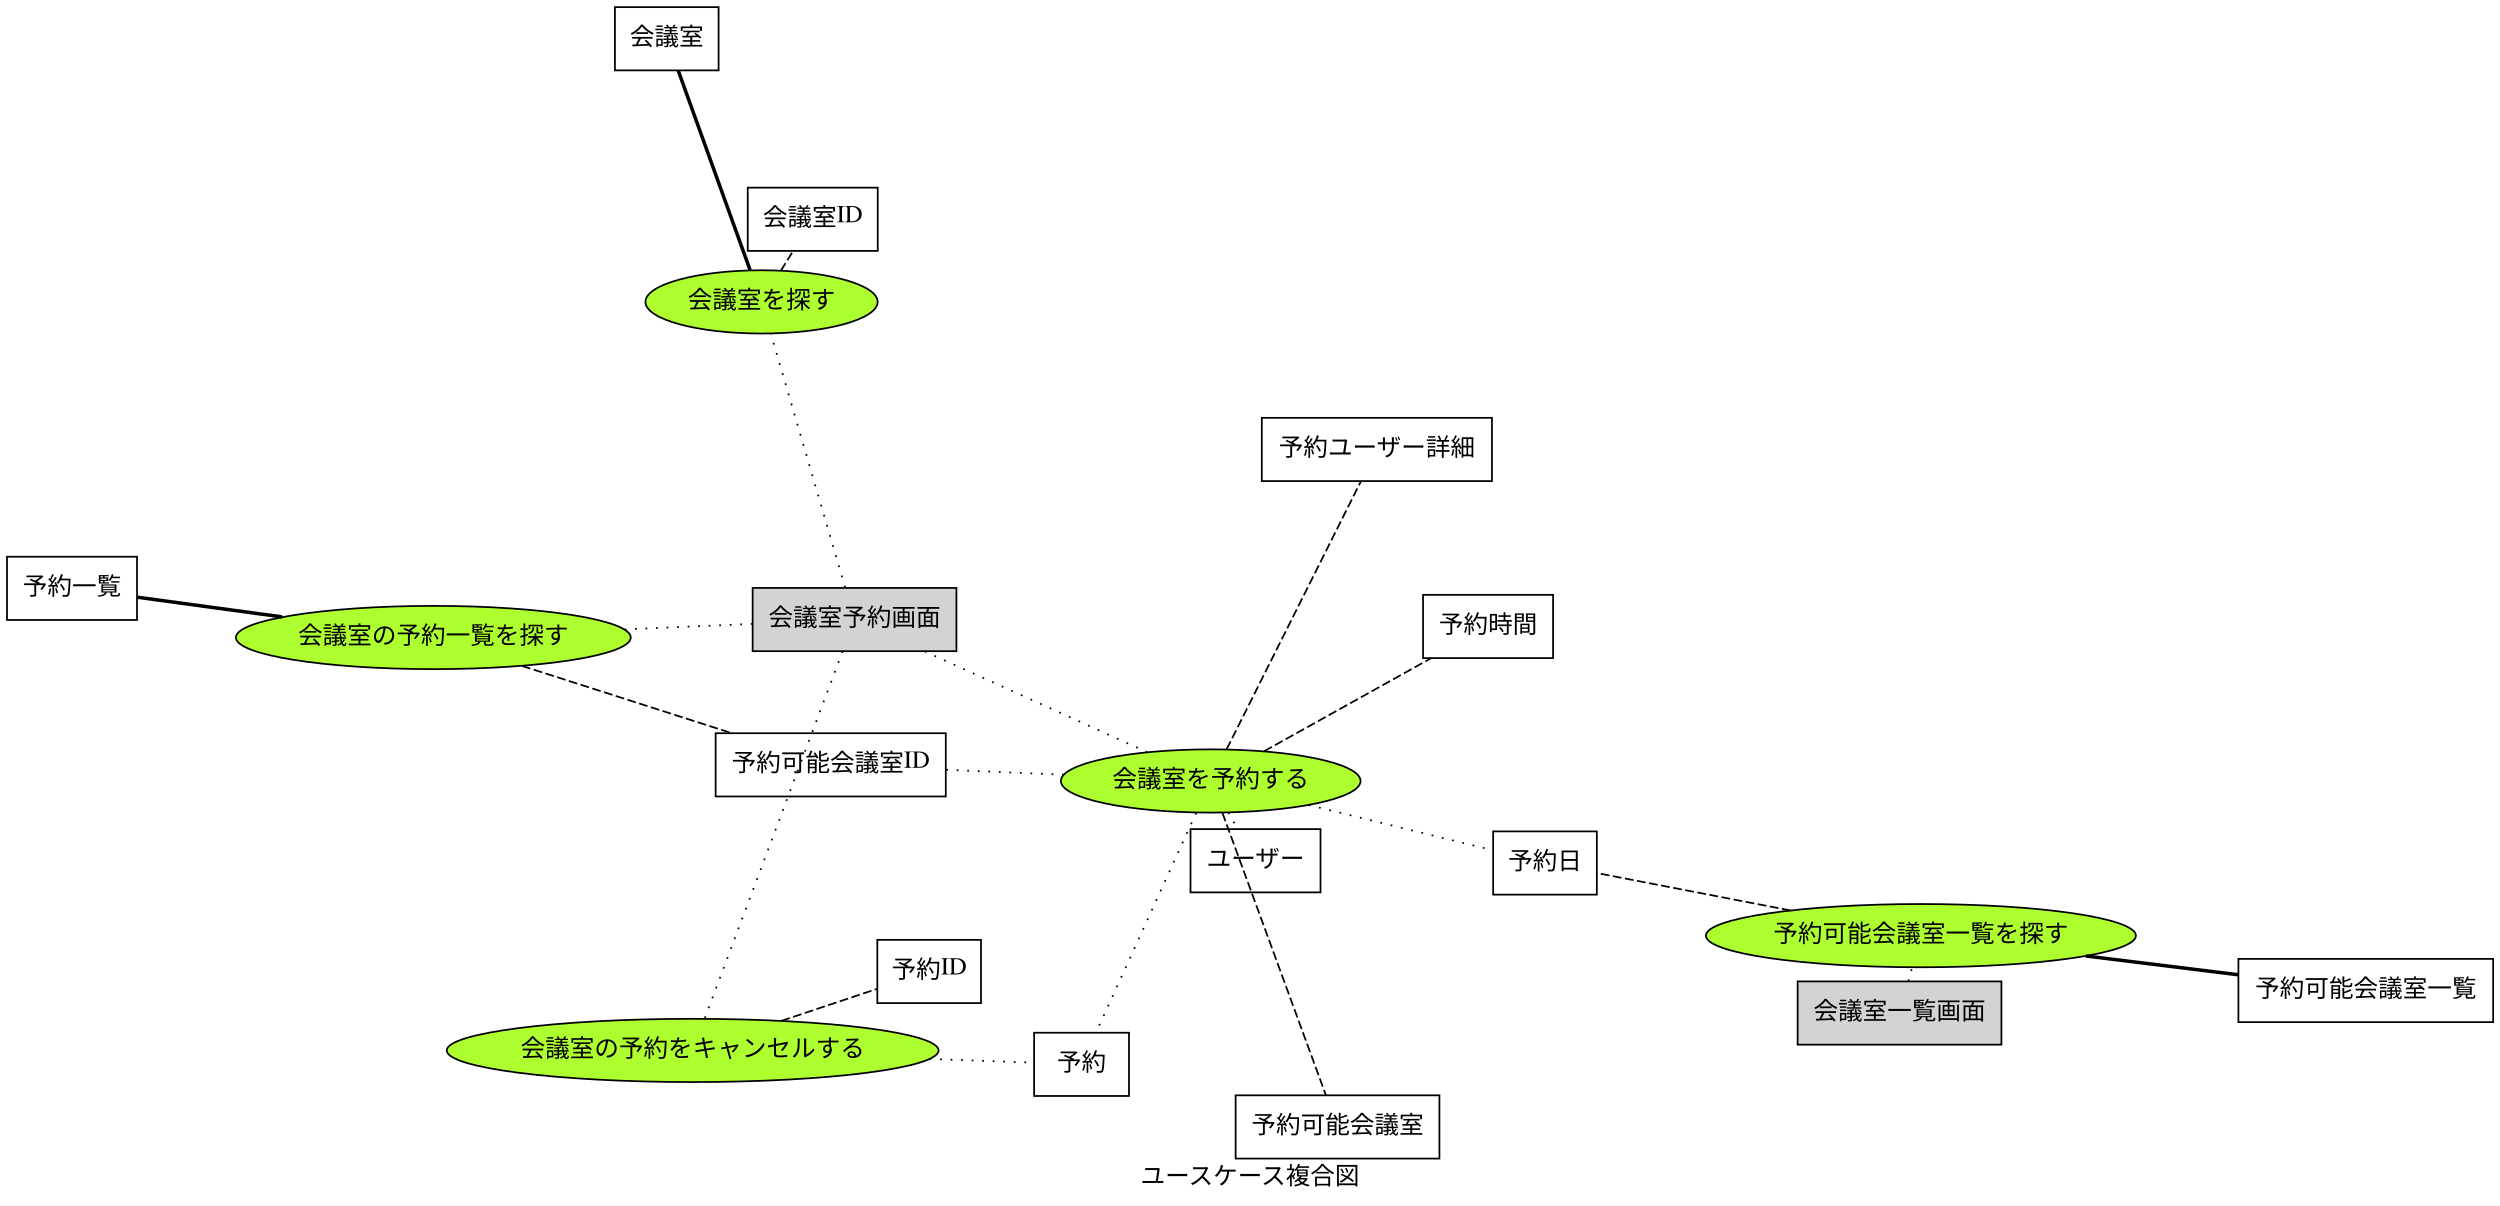
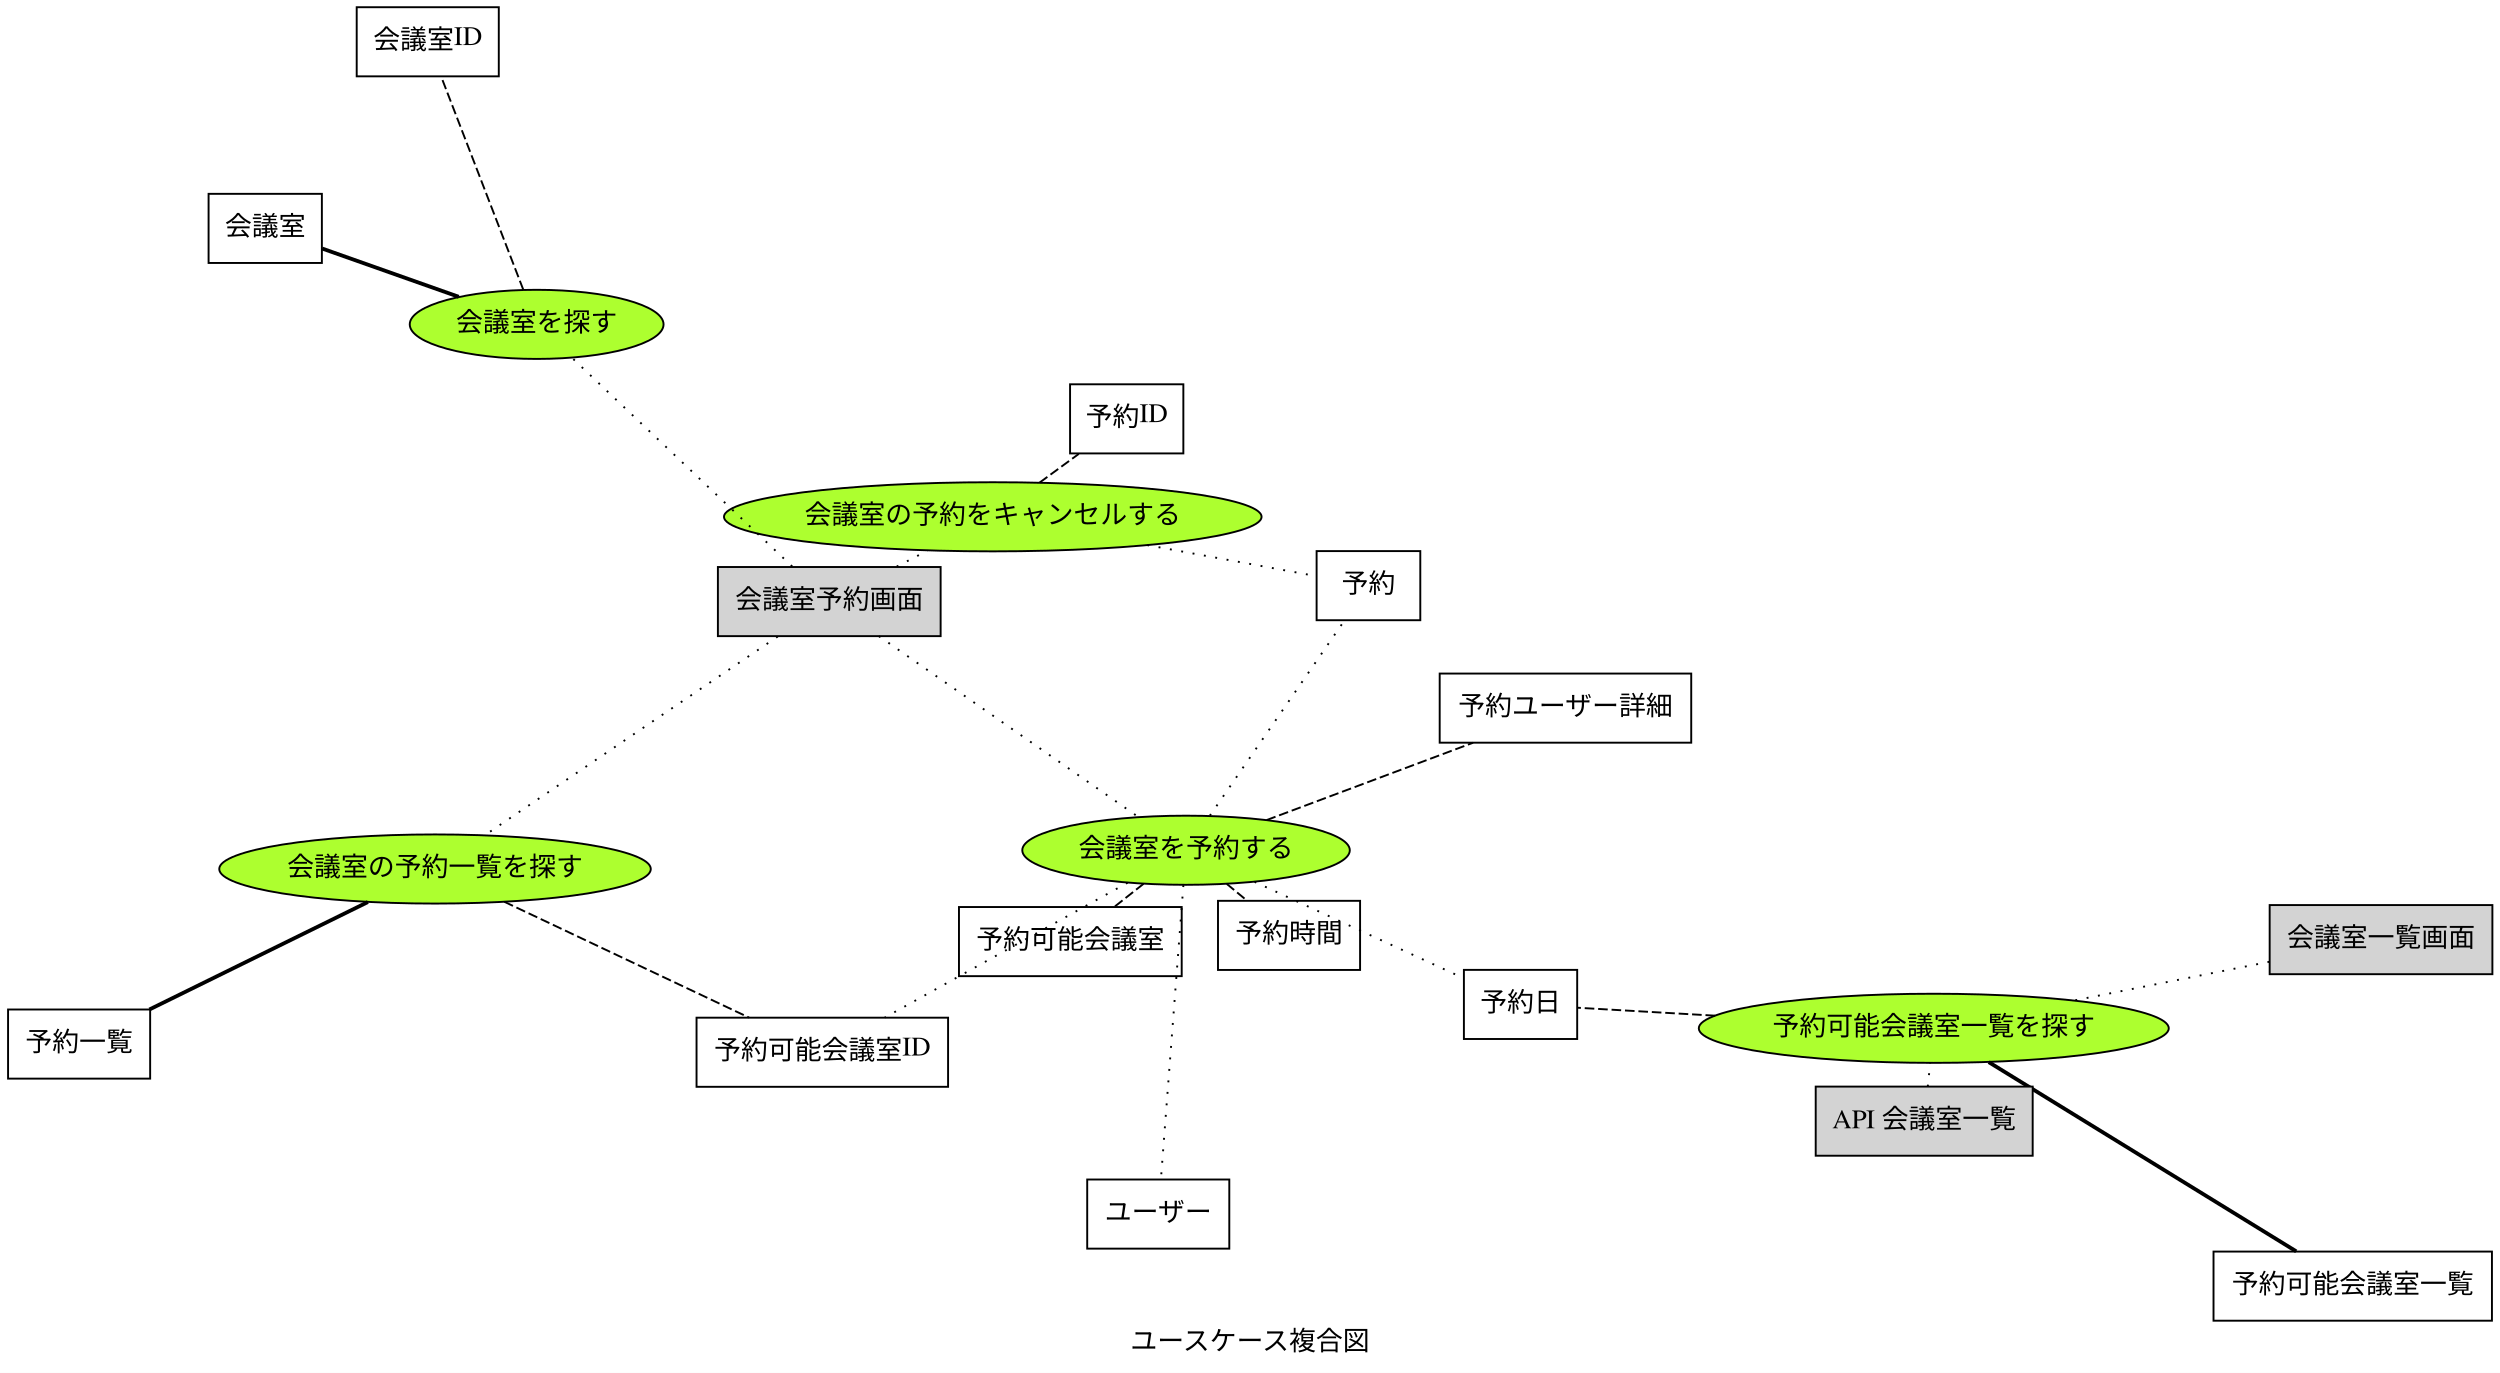
- <svg xmlns="http://www.w3.org/2000/svg" xmlns:xlink="http://www.w3.org/1999/xlink" width="1423px" height="686px" viewBox="0.00 0.00 1423.00 686.00">
-   <g id="graph0" class="graph" transform="scale(1.0 1.0) rotate(0) translate(4 659)">
-     <polygon fill="white" stroke="transparent" points="-4,27 -4,-659 1419,-659 1419,27 -4,27" />
-     <text text-anchor="middle" x="707.5" y="15.2" font-family="Times,serif" font-size="14.00">ユースケース複合図</text>
+ <svg xmlns="http://www.w3.org/2000/svg" xmlns:xlink="http://www.w3.org/1999/xlink" width="1302px" height="715px" viewBox="0.00 0.00 1302.00 715.00">
+   <g id="graph0" class="graph" transform="scale(1.0 1.0) rotate(0) translate(4 688)">
+     <polygon fill="white" stroke="transparent" points="-4,27 -4,-688 1298,-688 1298,27 -4,27" />
+     <text text-anchor="middle" x="647" y="15.2" font-family="Times,serif" font-size="14.00">ユースケース複合図</text>
    <g id="node1" class="node">
      <g id="a_node1">
        <a xlink:href="https://github.com/system-sekkei/library/tree/master/src/main/java/mrs/application/coordinator/reservation/ReservationCoordinator.java" xlink:title="ReservationCoordinator.cancelReservedMeetingRoom(ReservationId)">
-           <ellipse fill="greenyellow" stroke="black" cx="390.28" cy="-61.09" rx="139.98" ry="18" />
-           <text text-anchor="middle" x="390.28" y="-57.39" font-family="Times,serif" font-size="14.00">会議室の予約をキャンセルする</text>
+           <ellipse fill="greenyellow" stroke="black" cx="513.04" cy="-418.85" rx="139.98" ry="18" />
+           <text text-anchor="middle" x="513.04" y="-415.15" font-family="Times,serif" font-size="14.00">
+                         会議室の予約をキャンセルする
+                     </text>
        </a>
      </g>
    </g>
    <g id="node2" class="node">
      <g id="a_node2">
        <a xlink:title="ReservationId">
-           <polygon fill="none" stroke="black" points="554.38,-124.03 495.38,-124.03 495.38,-88.03 554.38,-88.03 554.38,-124.03" />
-           <text text-anchor="middle" x="524.88" y="-102.33" font-family="Times,serif" font-size="14.00">予約ID</text>
+           <polygon fill="none" stroke="black" points="612.29,-487.86 553.29,-487.86 553.29,-451.86 612.29,-451.86 612.29,-487.86" />
+           <text text-anchor="middle" x="582.79" y="-466.16" font-family="Times,serif" font-size="14.00">予約ID</text>
        </a>
      </g>
    </g>
    <g id="edge1" class="edge">
-       <path fill="none" stroke="black" stroke-dasharray="5,2" d="M440.79,-77.95C459.14,-84.08 479.27,-90.8 495.23,-96.13" />
+       <path fill="none" stroke="black" stroke-dasharray="5,2" d="M537.44,-436.69C544.04,-441.52 551.19,-446.75 557.82,-451.6" />
    </g>
    <g id="node3" class="node">
      <g id="a_node3">
        <a xlink:title="Reservation">
-           <polygon fill="none" stroke="black" points="638.62,-71.17 584.62,-71.17 584.62,-35.17 638.62,-35.17 638.62,-71.17" />
-           <text text-anchor="middle" x="611.62" y="-49.47" font-family="Times,serif" font-size="14.00">予約</text>
+           <polygon fill="none" stroke="black" points="735.69,-400.99 681.69,-400.99 681.69,-364.99 735.69,-364.99 735.69,-400.99" />
+           <text text-anchor="middle" x="708.69" y="-379.29" font-family="Times,serif" font-size="14.00">予約</text>
        </a>
      </g>
    </g>
    <g id="edge2" class="edge">
-       <path fill="none" stroke="black" stroke-dasharray="1,5" d="M525.09,-56.26C547.66,-55.45 568.82,-54.7 584.56,-54.13" />
+       <path fill="none" stroke="black" stroke-dasharray="1,5" d="M593.47,-404.11C624.88,-398.35 658.76,-392.14 681.59,-387.96" />
    </g>
    <g id="node4" class="node">
      <g id="a_node4">
        <a xlink:title="ReservationsController">
-           <polygon fill="lightgray" stroke="black" points="540.4,-324.35 424.4,-324.35 424.4,-288.35 540.4,-288.35 540.4,-324.35" />
-           <text text-anchor="middle" x="482.4" y="-302.65" font-family="Times,serif" font-size="14.00">会議室予約画面</text>
+           <polygon fill="lightgray" stroke="black" points="485.88,-392.7 369.88,-392.7 369.88,-356.7 485.88,-356.7 485.88,-392.7" />
+           <text text-anchor="middle" x="427.88" y="-371" font-family="Times,serif" font-size="14.00">会議室予約画面</text>
        </a>
      </g>
    </g>
    <g id="edge3" class="edge">
-       <path fill="none" stroke="black" stroke-dasharray="1,5" d="M475.62,-288.32C458.59,-242.96 414.11,-124.53 397.07,-79.15" />
+       <path fill="none" stroke="black" stroke-dasharray="1,5" d="M463.01,-392.91C468.32,-395.67 473.8,-398.51 479.09,-401.25" />
    </g>
    <g id="node5" class="node">
      <g id="a_node5">
        <a xlink:href="https://github.com/system-sekkei/library/tree/master/src/main/java/mrs/application/coordinator/reservation/ReservationCoordinator.java" xlink:title="ReservationCoordinator.reserveMeetingRoom(ReservedTime, ReservableRoom, ReservationUserDetails)">
-           <ellipse fill="greenyellow" stroke="black" cx="685.14" cy="-214.47" rx="85.29" ry="18" />
-           <text text-anchor="middle" x="685.14" y="-210.77" font-family="Times,serif" font-size="14.00">会議室を予約する</text>
+           <ellipse fill="greenyellow" stroke="black" cx="613.69" cy="-245.19" rx="85.29" ry="18" />
+           <text text-anchor="middle" x="613.69" y="-241.49" font-family="Times,serif" font-size="14.00">会議室を予約する</text>
        </a>
      </g>
    </g>
    <g id="edge11" class="edge">
-       <path fill="none" stroke="black" stroke-dasharray="1,5" d="M522.45,-288.2C559.27,-271.52 613.36,-247 648.91,-230.89" />
+       <path fill="none" stroke="black" stroke-dasharray="1,5" d="M453.72,-356.69C489.52,-331.74 553.76,-286.96 588.97,-262.43" />
    </g>
    <g id="node12" class="node">
      <g id="a_node12">
        <a xlink:href="https://github.com/system-sekkei/library/tree/master/src/main/java/mrs/application/coordinator/reservation/ReservationCoordinator.java" xlink:title="ReservationCoordinator.searchMeetingRoom(RoomId)">
-           <ellipse fill="greenyellow" stroke="black" cx="429.47" cy="-487.16" rx="66.09" ry="18" />
-           <text text-anchor="middle" x="429.47" y="-483.46" font-family="Times,serif" font-size="14.00">会議室を探す</text>
+           <ellipse fill="greenyellow" stroke="black" cx="275.49" cy="-519.07" rx="66.09" ry="18" />
+           <text text-anchor="middle" x="275.49" y="-515.37" font-family="Times,serif" font-size="14.00">会議室を探す</text>
        </a>
      </g>
    </g>
    <g id="edge14" class="edge">
-       <path fill="none" stroke="black" stroke-dasharray="1,5" d="M477.03,-324.68C466.86,-359.43 444.89,-434.48 434.77,-469.05" />
-     </g>
-     <g id="node18" class="node">
-       <g id="a_node18">
+       <path fill="none" stroke="black" stroke-dasharray="1,5" d="M408.58,-392.98C379.11,-420.9 323.25,-473.82 294.16,-501.38" />
+     </g>
+     <g id="node19" class="node">
+       <g id="a_node19">
        <a xlink:href="https://github.com/system-sekkei/library/tree/master/src/main/java/mrs/application/coordinator/reservation/ReservationCoordinator.java" xlink:title="ReservationCoordinator.searchReservations(ReservableRoomId)">
-           <ellipse fill="greenyellow" stroke="black" cx="242.65" cy="-296.13" rx="112.38" ry="18" />
-           <text text-anchor="middle" x="242.65" y="-292.43" font-family="Times,serif" font-size="14.00">会議室の予約一覧を探す</text>
-         </a>
-       </g>
-     </g>
-     <g id="edge20" class="edge">
-       <path fill="none" stroke="black" stroke-dasharray="1,5" d="M424.36,-303.88C402.46,-302.94 376.78,-301.85 351.72,-300.78" />
+           <ellipse fill="greenyellow" stroke="black" cx="222.56" cy="-235.42" rx="112.38" ry="18" />
+           <text text-anchor="middle" x="222.56" y="-231.72" font-family="Times,serif" font-size="14.00">
+                         会議室の予約一覧を探す
+                     </text>
+         </a>
+       </g>
+     </g>
+     <g id="edge21" class="edge">
+       <path fill="none" stroke="black" stroke-dasharray="1,5" d="M401.04,-356.49C361.36,-329.58 287.55,-279.51 248.44,-252.98" />
    </g>
    <g id="edge7" class="edge">
-       <path fill="none" stroke="black" stroke-dasharray="1,5" d="M676.85,-196.28C662.73,-165.3 634.17,-102.64 619.99,-71.54" />
+       <path fill="none" stroke="black" stroke-dasharray="1,5" d="M626.11,-263.21C644.32,-289.62 678.06,-338.56 696.27,-364.97" />
    </g>
    <g id="node6" class="node">
      <g id="a_node6">
        <a xlink:title="ReservationUserDetails">
-           <polygon fill="none" stroke="black" points="845.22,-421.17 714.22,-421.17 714.22,-385.17 845.22,-385.17 845.22,-421.17" />
-           <text text-anchor="middle" x="779.72" y="-399.47" font-family="Times,serif" font-size="14.00">予約ユーザー詳細</text>
+           <polygon fill="none" stroke="black" points="876.79,-337.21 745.79,-337.21 745.79,-301.21 876.79,-301.21 876.79,-337.21" />
+           <text text-anchor="middle" x="811.29" y="-315.51" font-family="Times,serif" font-size="14.00">予約ユーザー詳細</text>
        </a>
      </g>
    </g>
    <g id="edge4" class="edge">
-       <path fill="none" stroke="black" stroke-dasharray="5,2" d="M694.21,-232.56C712.29,-268.63 752.63,-349.11 770.68,-385.13" />
+       <path fill="none" stroke="black" stroke-dasharray="5,2" d="M655.6,-260.89C687.09,-272.69 730.29,-288.87 763.19,-301.19" />
    </g>
    <g id="node7" class="node">
      <g id="a_node7">
        <a xlink:title="ReservableRoom">
-           <polygon fill="none" stroke="black" points="815.32,-35.54 699.32,-35.54 699.32,0.46 815.32,0.46 815.32,-35.54" />
-           <text text-anchor="middle" x="757.32" y="-13.84" font-family="Times,serif" font-size="14.00">予約可能会議室</text>
+           <polygon fill="none" stroke="black" points="611.43,-215.62 495.43,-215.62 495.43,-179.62 611.43,-179.62 611.43,-215.62" />
+           <text text-anchor="middle" x="553.43" y="-193.92" font-family="Times,serif" font-size="14.00">予約可能会議室</text>
        </a>
      </g>
    </g>
    <g id="edge5" class="edge">
-       <path fill="none" stroke="black" stroke-dasharray="5,2" d="M691.8,-196.3C705.55,-158.78 736.94,-73.15 750.68,-35.67" />
+       <path fill="none" stroke="black" stroke-dasharray="5,2" d="M591.6,-227.75C586.63,-223.83 581.34,-219.65 576.34,-215.7" />
    </g>
    <g id="node8" class="node">
      <g id="a_node8">
        <a xlink:title="ReservedTime">
-           <polygon fill="none" stroke="black" points="880.01,-320.41 806.01,-320.41 806.01,-284.41 880.01,-284.41 880.01,-320.41" />
-           <text text-anchor="middle" x="843.01" y="-298.71" font-family="Times,serif" font-size="14.00">予約時間</text>
+           <polygon fill="none" stroke="black" points="704.33,-218.85 630.33,-218.85 630.33,-182.85 704.33,-182.85 704.33,-218.85" />
+           <text text-anchor="middle" x="667.33" y="-197.15" font-family="Times,serif" font-size="14.00">予約時間</text>
        </a>
      </g>
    </g>
    <g id="edge6" class="edge">
-       <path fill="none" stroke="black" stroke-dasharray="5,2" d="M715.58,-231.43C742.82,-246.6 782.64,-268.78 810.49,-284.3" />
+       <path fill="none" stroke="black" stroke-dasharray="5,2" d="M634.89,-227.67C638.29,-224.86 641.81,-221.95 645.23,-219.12" />
    </g>
    <g id="node9" class="node">
      <g id="a_node9">
        <a xlink:title="User">
-           <polygon fill="none" stroke="black" points="747.64,-187.06 673.64,-187.06 673.64,-151.06 747.64,-151.06 747.64,-187.06" />
-           <text text-anchor="middle" x="710.64" y="-165.36" font-family="Times,serif" font-size="14.00">ユーザー</text>
+           <polygon fill="none" stroke="black" points="636.22,-73.71 562.22,-73.71 562.22,-37.71 636.22,-37.71 636.22,-73.71" />
+           <text text-anchor="middle" x="599.22" y="-52.01" font-family="Times,serif" font-size="14.00">ユーザー</text>
        </a>
      </g>
    </g>
    <g id="edge8" class="edge">
-       <path fill="none" stroke="black" stroke-dasharray="1,5" d="M695.22,-196.52C696.94,-193.45 698.74,-190.25 700.47,-187.17" />
+       <path fill="none" stroke="black" stroke-dasharray="1,5" d="M612.31,-227.02C609.54,-190.81 603.36,-109.99 600.6,-73.82" />
    </g>
    <g id="node10" class="node">
      <g id="a_node10">
        <a xlink:title="ReservableRoomId">
-           <polygon fill="none" stroke="black" points="534.34,-241.65 403.34,-241.65 403.34,-205.65 534.34,-205.65 534.34,-241.65" />
-           <text text-anchor="middle" x="468.84" y="-219.95" font-family="Times,serif" font-size="14.00">予約可能会議室ID</text>
+           <polygon fill="none" stroke="black" points="489.76,-157.99 358.76,-157.99 358.76,-121.99 489.76,-121.99 489.76,-157.99" />
+           <text text-anchor="middle" x="424.26" y="-136.29" font-family="Times,serif" font-size="14.00">予約可能会議室ID</text>
        </a>
      </g>
    </g>
    <g id="edge9" class="edge">
-       <path fill="none" stroke="black" stroke-dasharray="1,5" d="M601.52,-218.02C579.28,-218.97 555.59,-219.97 534.48,-220.87" />
+       <path fill="none" stroke="black" stroke-dasharray="1,5" d="M583.26,-228.29C548.64,-209.07 492.33,-177.8 456.84,-158.09" />
    </g>
    <g id="node11" class="node">
      <g id="a_node11">
        <a xlink:title="ReservedDate">
-           <polygon fill="none" stroke="black" points="904.91,-185.77 845.91,-185.77 845.91,-149.77 904.91,-149.77 904.91,-185.77" />
-           <text text-anchor="middle" x="875.41" y="-164.07" font-family="Times,serif" font-size="14.00">予約日</text>
+           <polygon fill="none" stroke="black" points="817.4,-182.89 758.4,-182.89 758.4,-146.89 817.4,-146.89 817.4,-182.89" />
+           <text text-anchor="middle" x="787.9" y="-161.19" font-family="Times,serif" font-size="14.00">予約日</text>
        </a>
      </g>
    </g>
    <g id="edge10" class="edge">
-       <path fill="none" stroke="black" stroke-dasharray="1,5" d="M740.94,-200.77C775.26,-192.35 817.88,-181.89 845.81,-175.03" />
+       <path fill="none" stroke="black" stroke-dasharray="1,5" d="M649.37,-228.75C681.52,-213.93 728.24,-192.39 758.35,-178.51" />
    </g>
    <g id="node14" class="node">
      <g id="a_node14">
        <a xlink:title="RoomId">
-           <polygon fill="none" stroke="black" points="495.61,-552.19 421.61,-552.19 421.61,-516.19 495.61,-516.19 495.61,-552.19" />
-           <text text-anchor="middle" x="458.61" y="-530.49" font-family="Times,serif" font-size="14.00">会議室ID</text>
+           <polygon fill="none" stroke="black" points="255.77,-684.24 181.77,-684.24 181.77,-648.24 255.77,-648.24 255.77,-684.24" />
+           <text text-anchor="middle" x="218.77" y="-662.54" font-family="Times,serif" font-size="14.00">会議室ID</text>
        </a>
      </g>
    </g>
    <g id="edge13" class="edge">
-       <path fill="none" stroke="black" stroke-dasharray="5,2" d="M440.49,-504.94C442.74,-508.58 445.12,-512.42 447.39,-516.07" />
+       <path fill="none" stroke="black" stroke-dasharray="5,2" d="M268.53,-537.11C257.65,-565.36 236.7,-619.71 225.78,-648.05" />
    </g>
    <g id="node13" class="node">
      <g id="a_node13">
        <a xlink:title="MeetingRoom">
-           <polygon fill="none" stroke="black" points="405.02,-654.94 346.02,-654.94 346.02,-618.94 405.02,-618.94 405.02,-654.94" />
-           <text text-anchor="middle" x="375.52" y="-633.24" font-family="Times,serif" font-size="14.00">会議室</text>
+           <polygon fill="none" stroke="black" points="163.63,-587.05 104.63,-587.05 104.63,-551.05 163.63,-551.05 163.63,-587.05" />
+           <text text-anchor="middle" x="134.13" y="-565.35" font-family="Times,serif" font-size="14.00">会議室</text>
        </a>
      </g>
    </g>
    <g id="edge12" class="edge">
-       <path fill="none" stroke="black" stroke-width="2" d="M382.03,-618.87C392.4,-590.08 412.56,-534.12 422.94,-505.29" />
+       <path fill="none" stroke="black" stroke-width="2" d="M163.76,-558.57C184.41,-551.27 212.2,-541.44 234.9,-533.42" />
    </g>
    <g id="node15" class="node">
      <g id="a_node15">
        <a xlink:href="https://github.com/system-sekkei/library/tree/master/src/main/java/mrs/application/coordinator/reservation/ReservationCoordinator.java" xlink:title="ReservationCoordinator.searchReservableRooms(ReservedDate)">
-           <ellipse fill="greenyellow" stroke="black" cx="1089.38" cy="-126.43" rx="122.38" ry="18" />
-           <text text-anchor="middle" x="1089.38" y="-122.73" font-family="Times,serif" font-size="14.00">予約可能会議室一覧を探す</text>
+           <ellipse fill="greenyellow" stroke="black" cx="1003.11" cy="-152.46" rx="122.38" ry="18" />
+           <text text-anchor="middle" x="1003.11" y="-148.76" font-family="Times,serif" font-size="14.00">予約可能会議室一覧を探す
+         </text>
        </a>
      </g>
    </g>
    <g id="edge16" class="edge">
-       <path fill="none" stroke="black" stroke-dasharray="5,2" d="M1015.15,-140.77C977.24,-148.09 933.27,-156.59 904.94,-162.06" />
+       <path fill="none" stroke="black" stroke-dasharray="5,2" d="M889.21,-159.04C862.59,-160.57 836.49,-162.08 817.45,-163.18" />
    </g>
    <g id="node16" class="node">
      <g id="a_node16">
        <a xlink:title="ReservableRooms">
-           <polygon fill="none" stroke="black" points="1415.1,-113.2 1270.1,-113.2 1270.1,-77.2 1415.1,-77.2 1415.1,-113.2" />
-           <text text-anchor="middle" x="1342.6" y="-91.5" font-family="Times,serif" font-size="14.00">予約可能会議室一覧</text>
+           <polygon fill="none" stroke="black" points="1293.8,-36.18 1148.8,-36.18 1148.8,-0.18 1293.8,-0.18 1293.8,-36.18" />
+           <text text-anchor="middle" x="1221.3" y="-14.48" font-family="Times,serif" font-size="14.00">予約可能会議室一覧</text>
        </a>
      </g>
    </g>
    <g id="edge15" class="edge">
-       <path fill="none" stroke="black" stroke-width="2" d="M1270.04,-104.15C1243,-107.48 1211.92,-111.31 1183.24,-114.85" />
+       <path fill="none" stroke="black" stroke-width="2" d="M1191.88,-36.29C1149.89,-62.13 1073.27,-109.29 1031.73,-134.85" />
    </g>
    <g id="node17" class="node">
      <g id="a_node17">
+         <a xlink:title="RoomController">
+           <polygon fill="lightgray" stroke="black" points="1054.62,-122.1 941.62,-122.1 941.62,-86.1 1054.62,-86.1 1054.62,-122.1" />
+           <text text-anchor="middle" x="998.12" y="-100.4" font-family="Times,serif" font-size="14.00">API
+                         会議室一覧
+                     </text>
+         </a>
+       </g>
+     </g>
+     <g id="edge17" class="edge">
+       <path fill="none" stroke="black" stroke-dasharray="1,5" d="M999.98,-122.11C1000.39,-126.08 1000.83,-130.29 1001.24,-134.28" />
+     </g>
+     <g id="node18" class="node">
+       <g id="a_node18">
        <a xlink:title="RoomsController">
-           <polygon fill="lightgray" stroke="black" points="1135.21,-100.38 1019.21,-100.38 1019.21,-64.38 1135.21,-64.38 1135.21,-100.38" />
-           <text text-anchor="middle" x="1077.21" y="-78.68" font-family="Times,serif" font-size="14.00">会議室一覧画面</text>
-         </a>
-       </g>
-     </g>
-     <g id="edge17" class="edge">
-       <path fill="none" stroke="black" stroke-dasharray="1,5" d="M1082.23,-100.55C1082.94,-103.11 1083.67,-105.74 1084.37,-108.3" />
+           <polygon fill="lightgray" stroke="black" points="1294.04,-216.64 1178.04,-216.64 1178.04,-180.64 1294.04,-180.64 1294.04,-216.64" />
+           <text text-anchor="middle" x="1236.04" y="-194.94" font-family="Times,serif" font-size="14.00">
+                         会議室一覧画面
+                     </text>
+         </a>
+       </g>
+     </g>
+     <g id="edge18" class="edge">
+       <path fill="none" stroke="black" stroke-dasharray="1,5" d="M1177.86,-187.1C1147.14,-181.01 1109.13,-173.48 1076.41,-166.99" />
+     </g>
+     <g id="edge20" class="edge">
+       <path fill="none" stroke="black" stroke-dasharray="5,2" d="M258.62,-218.36C294.54,-201.37 349.47,-175.38 386.11,-158.04" />
+     </g>
+     <g id="node20" class="node">
+       <g id="a_node20">
+         <a xlink:title="Reservations">
+           <polygon fill="none" stroke="black" points="74.2,-162.25 0.2,-162.25 0.2,-126.25 74.2,-126.25 74.2,-162.25" />
+           <text text-anchor="middle" x="37.2" y="-140.55" font-family="Times,serif" font-size="14.00">予約一覧
+                     </text>
+         </a>
+       </g>
    </g>
    <g id="edge19" class="edge">
-       <path fill="none" stroke="black" stroke-dasharray="5,2" d="M293.13,-279.96C328.54,-268.61 375.92,-253.43 412.56,-241.69" />
-     </g>
-     <g id="node19" class="node">
-       <g id="a_node19">
-         <a xlink:title="Reservations">
-           <polygon fill="none" stroke="black" points="73.99,-342.12 -0.01,-342.12 -0.01,-306.12 73.99,-306.12 73.99,-342.12" />
-           <text text-anchor="middle" x="36.99" y="-320.42" font-family="Times,serif" font-size="14.00">予約一覧</text>
-         </a>
-       </g>
-     </g>
-     <g id="edge18" class="edge">
-       <path fill="none" stroke="black" stroke-width="2" d="M74.23,-319.05C97.26,-315.92 127.84,-311.76 156.6,-307.84" />
+       <path fill="none" stroke="black" stroke-width="2" d="M73.82,-162.26C106.84,-178.5 155.08,-202.23 187.58,-218.22" />
    </g>
  </g>
</svg>
